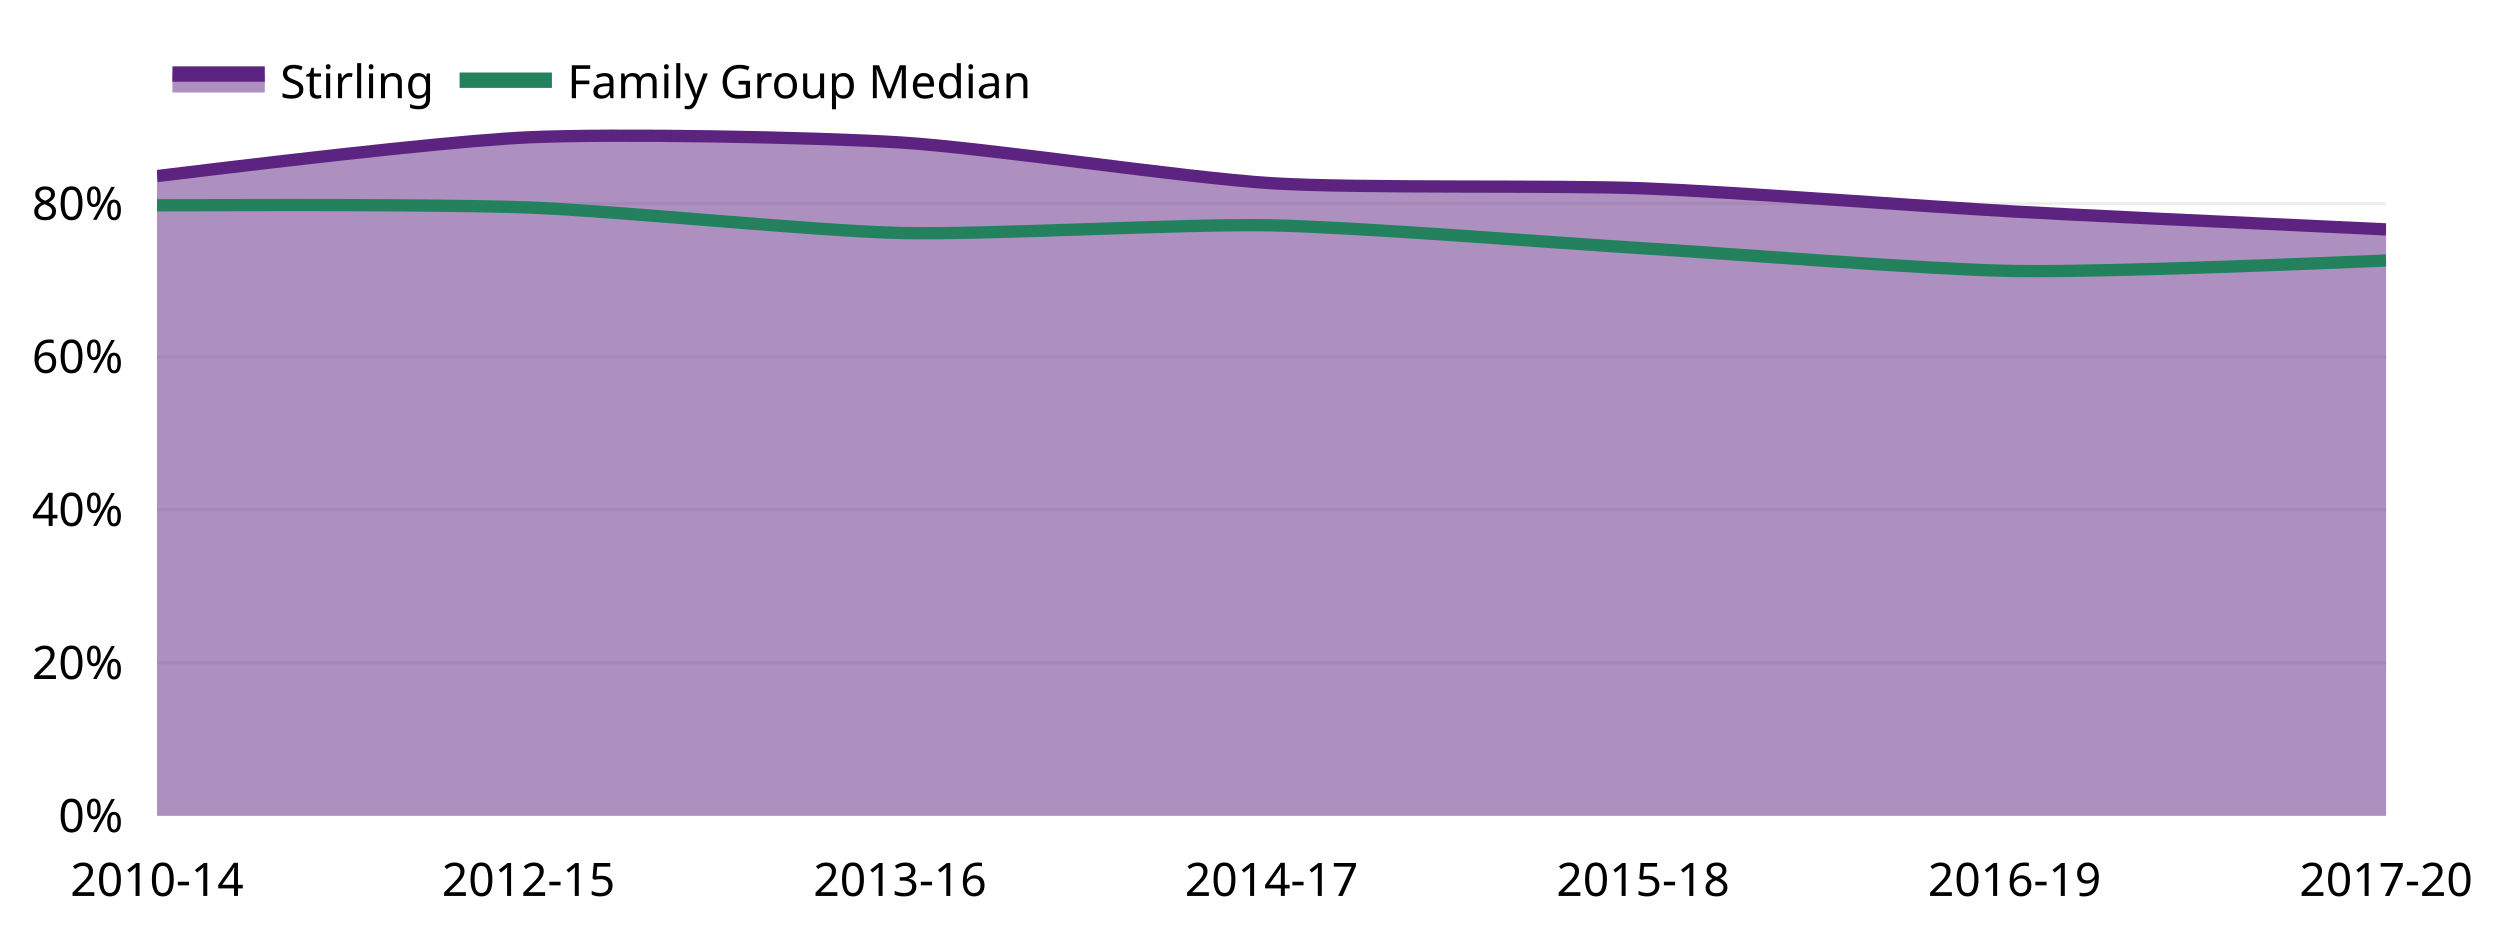
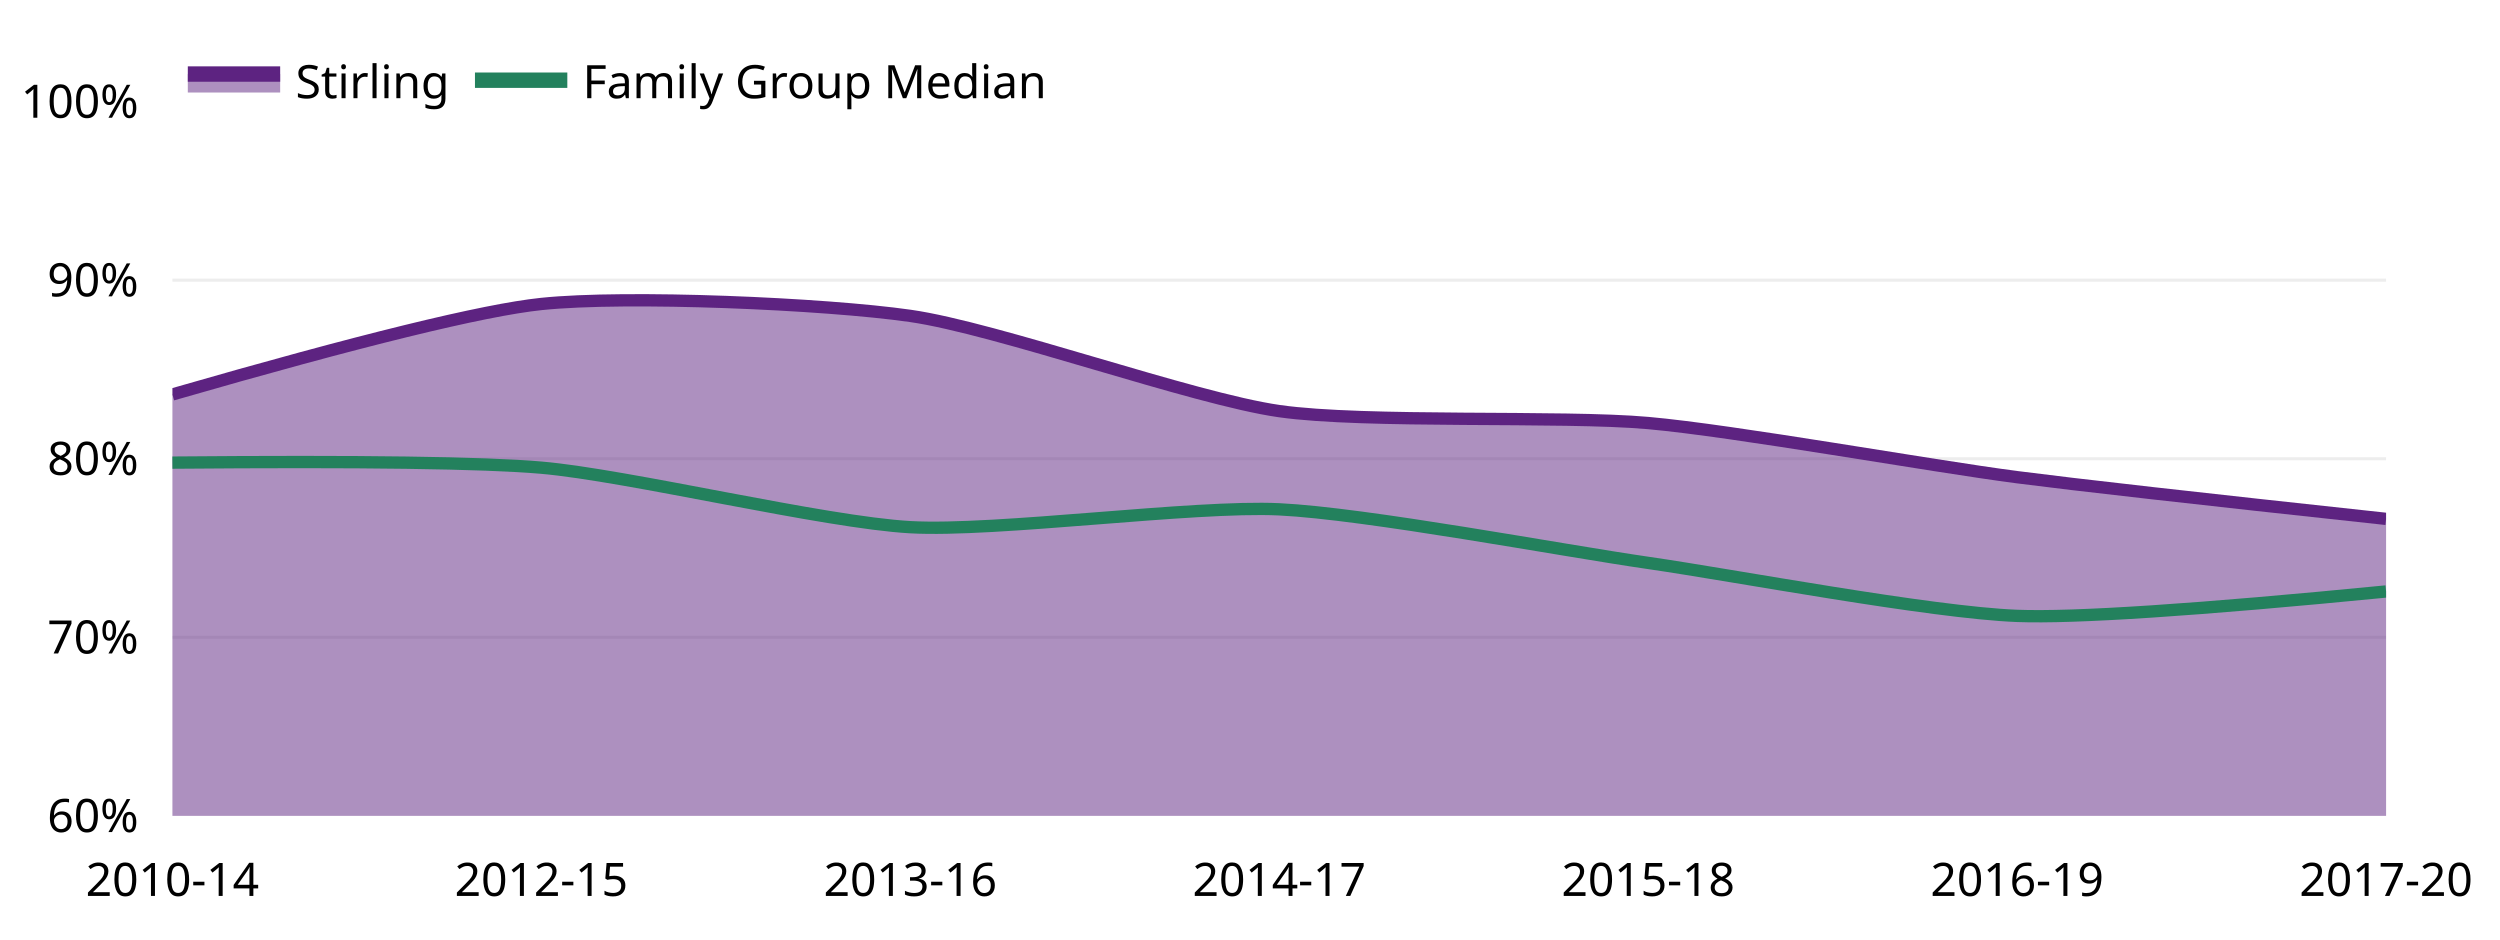
<svg xmlns="http://www.w3.org/2000/svg" class="main-svg" width="812" height="305" style="" viewBox="0 0 812 305">
  <rect x="0" y="0" width="812" height="305" style="fill: rgb(255, 255, 255); fill-opacity: 1;" />
-   <defs id="defs-f437aa">
+   <defs id="defs-92d5f2">
    <g class="clips">
-       <clipPath id="clipf437aaxyplot" class="plotclip">
-         <rect width="724" height="232" />
+       <clipPath id="clip92d5f2xyplot" class="plotclip">
+         <rect width="719" height="232" />
      </clipPath>
-       <clipPath class="axesclip" id="clipf437aax">
-         <rect x="51" y="0" width="724" height="305" />
+       <clipPath class="axesclip" id="clip92d5f2x">
+         <rect x="56" y="0" width="719" height="305" />
      </clipPath>
-       <clipPath class="axesclip" id="clipf437aay">
+       <clipPath class="axesclip" id="clip92d5f2y">
        <rect x="0" y="33" width="812" height="232" />
      </clipPath>
-       <clipPath class="axesclip" id="clipf437aaxy">
-         <rect x="51" y="33" width="724" height="232" />
+       <clipPath class="axesclip" id="clip92d5f2xy">
+         <rect x="56" y="33" width="719" height="232" />
      </clipPath>
    </g>
    <g class="gradients" />
    <g class="patterns" />
  </defs>
  <g class="bglayer">
-     <rect class="bg" x="41" y="23" width="744" height="252" style="fill: rgb(0, 0, 0); fill-opacity: 0; stroke-width: 0;" />
+     <rect class="bg" x="46" y="23" width="739" height="252" style="fill: rgb(0, 0, 0); fill-opacity: 0; stroke-width: 0;" />
  </g>
  <g class="layer-below">
    <g class="imagelayer" />
    <g class="shapelayer" />
  </g>
  <g class="cartesianlayer">
    <g class="subplot xy">
      <g class="layer-subplot">
        <g class="shapelayer" />
        <g class="imagelayer" />
      </g>
      <g class="gridlayer">
        <g class="x">
-           <path class="xgrid crisp" transform="translate(171.67,0)" d="M0,33v232" style="stroke: rgb(255, 255, 255); stroke-opacity: 1; stroke-width: 1px;" />
-           <path class="xgrid crisp" transform="translate(292.33,0)" d="M0,33v232" style="stroke: rgb(255, 255, 255); stroke-opacity: 1; stroke-width: 1px;" />
-           <path class="xgrid crisp" transform="translate(413,0)" d="M0,33v232" style="stroke: rgb(255, 255, 255); stroke-opacity: 1; stroke-width: 1px;" />
-           <path class="xgrid crisp" transform="translate(533.67,0)" d="M0,33v232" style="stroke: rgb(255, 255, 255); stroke-opacity: 1; stroke-width: 1px;" />
-           <path class="xgrid crisp" transform="translate(654.33,0)" d="M0,33v232" style="stroke: rgb(255, 255, 255); stroke-opacity: 1; stroke-width: 1px;" />
+           <path class="xgrid crisp" transform="translate(175.83,0)" d="M0,33v232" style="stroke: rgb(255, 255, 255); stroke-opacity: 1; stroke-width: 1px;" />
+           <path class="xgrid crisp" transform="translate(295.67,0)" d="M0,33v232" style="stroke: rgb(255, 255, 255); stroke-opacity: 1; stroke-width: 1px;" />
+           <path class="xgrid crisp" transform="translate(415.5,0)" d="M0,33v232" style="stroke: rgb(255, 255, 255); stroke-opacity: 1; stroke-width: 1px;" />
+           <path class="xgrid crisp" transform="translate(535.33,0)" d="M0,33v232" style="stroke: rgb(255, 255, 255); stroke-opacity: 1; stroke-width: 1px;" />
+           <path class="xgrid crisp" transform="translate(655.17,0)" d="M0,33v232" style="stroke: rgb(255, 255, 255); stroke-opacity: 1; stroke-width: 1px;" />
        </g>
        <g class="y">
-           <path class="ygrid crisp" transform="translate(0,215.29)" d="M51,0h724" style="stroke: rgb(237, 237, 237); stroke-opacity: 1; stroke-width: 1px;" />
-           <path class="ygrid crisp" transform="translate(0,165.57)" d="M51,0h724" style="stroke: rgb(237, 237, 237); stroke-opacity: 1; stroke-width: 1px;" />
-           <path class="ygrid crisp" transform="translate(0,115.86)" d="M51,0h724" style="stroke: rgb(237, 237, 237); stroke-opacity: 1; stroke-width: 1px;" />
-           <path class="ygrid crisp" transform="translate(0,66.14)" d="M51,0h724" style="stroke: rgb(237, 237, 237); stroke-opacity: 1; stroke-width: 1px;" />
+           <path class="ygrid crisp" transform="translate(0,207)" d="M56,0h719" style="stroke: rgb(237, 237, 237); stroke-opacity: 1; stroke-width: 1px;" />
+           <path class="ygrid crisp" transform="translate(0,149)" d="M56,0h719" style="stroke: rgb(237, 237, 237); stroke-opacity: 1; stroke-width: 1px;" />
+           <path class="ygrid crisp" transform="translate(0,91)" d="M56,0h719" style="stroke: rgb(237, 237, 237); stroke-opacity: 1; stroke-width: 1px;" />
        </g>
      </g>
-       <g class="zerolinelayer">
-         <path class="yzl zl crisp" transform="translate(0,265)" d="M51,0h724" style="stroke: rgb(255, 255, 255); stroke-opacity: 1; stroke-width: 2px;" />
-       </g>
+       <g class="zerolinelayer" />
      <path class="xlines-below" />
      <path class="ylines-below" />
      <g class="overlines-below" />
      <g class="xaxislayer-below" />
      <g class="yaxislayer-below" />
      <g class="overaxes-below" />
-       <g class="plot" transform="translate(51,33)" clip-path="url(#clipf437aaxyplot)">
+       <g class="plot" transform="translate(56,33)" clip-path="url(#clip92d5f2xyplot)">
        <g class="scatterlayer mlayer">
-           <g class="trace scatter trace85edc9" style="stroke-miterlimit: 2;">
+           <g class="trace scatter trace9f7652" style="stroke-miterlimit: 2;">
            <g class="fills">
              <g>
-                 <path class="js-fill" d="M724,232L0,232L0,24.19Q92.48,12.87 120.67,11.6C148.79,10.33 213.22,11.53 241.33,13.26C269.53,15 333.8,24.77 362,26.51C390.11,28.24 454.53,27.1 482.67,28.17C510.84,29.24 575.17,34.15 603.33,35.71Q631.48,37.27 724,41.51" style="fill: rgb(93, 35, 129); fill-opacity: 0.5; stroke-width: 0;" />
+                 <path class="js-fill" d="M719,580L0,580L0,95.12Q91.67,68.67 119.83,65.73C147.59,62.83 211.93,65.62 239.67,69.6C267.86,73.64 331.31,96.49 359.5,100.53C387.24,104.51 451.44,101.91 479.33,104.4C507.36,106.9 571.18,118.36 599.17,121.99Q627.1,125.62 719,135.53" style="fill: rgb(93, 35, 129); fill-opacity: 0.5; stroke-width: 0;" />
              </g>
            </g>
            <g class="errorbars" />
            <g class="lines">
-               <path class="js-line" d="M0,24.19Q92.48,12.87 120.67,11.6C148.79,10.33 213.22,11.53 241.33,13.26C269.53,15 333.8,24.77 362,26.51C390.11,28.24 454.53,27.1 482.67,28.17C510.84,29.24 575.17,34.15 603.33,35.71Q631.48,37.27 724,41.51" style="vector-effect: non-scaling-stroke; fill: none; stroke: rgb(93, 35, 129); stroke-opacity: 1; stroke-width: 4px; opacity: 1;" />
+               <path class="js-line" d="M0,95.12Q91.67,68.67 119.83,65.73C147.59,62.83 211.93,65.62 239.67,69.6C267.86,73.64 331.31,96.49 359.5,100.53C387.24,104.51 451.44,101.91 479.33,104.4C507.36,106.9 571.18,118.36 599.17,121.99Q627.1,125.62 719,135.53" style="vector-effect: non-scaling-stroke; fill: none; stroke: rgb(93, 35, 129); stroke-opacity: 1; stroke-width: 4px; opacity: 1;" />
            </g>
            <g class="points" />
            <g class="text" />
          </g>
-           <g class="trace scatter tracecc279c" style="stroke-miterlimit: 2; opacity: 1;">
+           <g class="trace scatter traceb9ec5e" style="stroke-miterlimit: 2; opacity: 1;">
            <g class="fills" />
            <g class="errorbars" />
            <g class="lines">
-               <path class="js-line" d="M0,33.68Q92.53,33.34 120.67,34.39C148.84,35.44 213.16,41.99 241.33,42.67C269.47,43.35 333.86,39.61 362,40.19C390.17,40.77 454.51,45.91 482.67,47.64C510.82,49.37 575.17,54.56 603.33,55.02Q631.48,55.48 724,51.62" style="vector-effect: non-scaling-stroke; fill: none; stroke: rgb(35, 129, 93); stroke-opacity: 1; stroke-width: 4px; opacity: 1;" />
+               <path class="js-line" d="M0,117.26Q91.96,116.47 119.83,118.9C147.88,121.34 211.63,136.66 239.67,138.23C267.55,139.79 331.6,131.09 359.5,132.43C387.53,133.77 451.37,145.79 479.33,149.83C507.29,153.87 571.15,165.97 599.17,167.04Q627.08,168.11 719,159.11" style="vector-effect: non-scaling-stroke; fill: none; stroke: rgb(35, 129, 93); stroke-opacity: 1; stroke-width: 4px; opacity: 1;" />
            </g>
            <g class="points" />
            <g class="text" />
          </g>
        </g>
      </g>
      <g class="overplot" />
      <path class="xlines-above crisp" d="M0,0" style="fill: none;" />
      <path class="ylines-above crisp" d="M0,0" style="fill: none;" />
      <g class="overlines-above" />
      <g class="xaxislayer-above">
        <g class="xtick">
-           <text text-anchor="middle" x="0" y="291" transform="translate(51,0)" style="font-family: 'Segoe UI Semibold'; font-size: 15px; fill: rgb(0, 0, 0); fill-opacity: 1; white-space: pre; opacity: 1;">2010-14</text>
+           <text text-anchor="middle" x="0" y="291" transform="translate(56,0)" style="font-family: 'Segoe UI Semibold'; font-size: 15px; fill: rgb(0, 0, 0); fill-opacity: 1; white-space: pre; opacity: 1;">2010-14</text>
        </g>
        <g class="xtick">
-           <text text-anchor="middle" x="0" y="291" transform="translate(171.67,0)" style="font-family: 'Segoe UI Semibold'; font-size: 15px; fill: rgb(0, 0, 0); fill-opacity: 1; white-space: pre; opacity: 1;">2012-15</text>
+           <text text-anchor="middle" x="0" y="291" transform="translate(175.83,0)" style="font-family: 'Segoe UI Semibold'; font-size: 15px; fill: rgb(0, 0, 0); fill-opacity: 1; white-space: pre; opacity: 1;">2012-15</text>
        </g>
        <g class="xtick">
-           <text text-anchor="middle" x="0" y="291" transform="translate(292.33,0)" style="font-family: 'Segoe UI Semibold'; font-size: 15px; fill: rgb(0, 0, 0); fill-opacity: 1; white-space: pre; opacity: 1;">2013-16</text>
+           <text text-anchor="middle" x="0" y="291" transform="translate(295.67,0)" style="font-family: 'Segoe UI Semibold'; font-size: 15px; fill: rgb(0, 0, 0); fill-opacity: 1; white-space: pre; opacity: 1;">2013-16</text>
        </g>
        <g class="xtick">
-           <text text-anchor="middle" x="0" y="291" transform="translate(413,0)" style="font-family: 'Segoe UI Semibold'; font-size: 15px; fill: rgb(0, 0, 0); fill-opacity: 1; white-space: pre; opacity: 1;">2014-17</text>
+           <text text-anchor="middle" x="0" y="291" transform="translate(415.5,0)" style="font-family: 'Segoe UI Semibold'; font-size: 15px; fill: rgb(0, 0, 0); fill-opacity: 1; white-space: pre; opacity: 1;">2014-17</text>
        </g>
        <g class="xtick">
-           <text text-anchor="middle" x="0" y="291" transform="translate(533.67,0)" style="font-family: 'Segoe UI Semibold'; font-size: 15px; fill: rgb(0, 0, 0); fill-opacity: 1; white-space: pre; opacity: 1;">2015-18</text>
+           <text text-anchor="middle" x="0" y="291" transform="translate(535.33,0)" style="font-family: 'Segoe UI Semibold'; font-size: 15px; fill: rgb(0, 0, 0); fill-opacity: 1; white-space: pre; opacity: 1;">2015-18</text>
        </g>
        <g class="xtick">
-           <text text-anchor="middle" x="0" y="291" transform="translate(654.33,0)" style="font-family: 'Segoe UI Semibold'; font-size: 15px; fill: rgb(0, 0, 0); fill-opacity: 1; white-space: pre; opacity: 1;">2016-19</text>
+           <text text-anchor="middle" x="0" y="291" transform="translate(655.17,0)" style="font-family: 'Segoe UI Semibold'; font-size: 15px; fill: rgb(0, 0, 0); fill-opacity: 1; white-space: pre; opacity: 1;">2016-19</text>
        </g>
        <g class="xtick">
          <text text-anchor="middle" x="0" y="291" transform="translate(775,0)" style="font-family: 'Segoe UI Semibold'; font-size: 15px; fill: rgb(0, 0, 0); fill-opacity: 1; white-space: pre; opacity: 1;">2017-20</text>
        </g>
      </g>
      <g class="yaxislayer-above">
        <g class="ytick">
-           <text text-anchor="end" x="40" y="5.25" transform="translate(0,265)" style="font-family: 'Segoe UI Semibold'; font-size: 15px; fill: rgb(0, 0, 0); fill-opacity: 1; white-space: pre; opacity: 1;">0%</text>
+           <text text-anchor="end" x="45" y="5.25" transform="translate(0,265)" style="font-family: 'Segoe UI Semibold'; font-size: 15px; fill: rgb(0, 0, 0); fill-opacity: 1; white-space: pre; opacity: 1;">60%</text>
        </g>
        <g class="ytick">
-           <text text-anchor="end" x="40" y="5.25" style="font-family: 'Segoe UI Semibold'; font-size: 15px; fill: rgb(0, 0, 0); fill-opacity: 1; white-space: pre; opacity: 1;" transform="translate(0,215.29)">20%</text>
+           <text text-anchor="end" x="45" y="5.25" style="font-family: 'Segoe UI Semibold'; font-size: 15px; fill: rgb(0, 0, 0); fill-opacity: 1; white-space: pre; opacity: 1;" transform="translate(0,207)">70%</text>
        </g>
        <g class="ytick">
-           <text text-anchor="end" x="40" y="5.25" style="font-family: 'Segoe UI Semibold'; font-size: 15px; fill: rgb(0, 0, 0); fill-opacity: 1; white-space: pre; opacity: 1;" transform="translate(0,165.57)">40%</text>
+           <text text-anchor="end" x="45" y="5.25" style="font-family: 'Segoe UI Semibold'; font-size: 15px; fill: rgb(0, 0, 0); fill-opacity: 1; white-space: pre; opacity: 1;" transform="translate(0,149)">80%</text>
        </g>
        <g class="ytick">
-           <text text-anchor="end" x="40" y="5.25" style="font-family: 'Segoe UI Semibold'; font-size: 15px; fill: rgb(0, 0, 0); fill-opacity: 1; white-space: pre; opacity: 1;" transform="translate(0,115.86)">60%</text>
+           <text text-anchor="end" x="45" y="5.25" style="font-family: 'Segoe UI Semibold'; font-size: 15px; fill: rgb(0, 0, 0); fill-opacity: 1; white-space: pre; opacity: 1;" transform="translate(0,91)">90%</text>
        </g>
        <g class="ytick">
-           <text text-anchor="end" x="40" y="5.25" style="font-family: 'Segoe UI Semibold'; font-size: 15px; fill: rgb(0, 0, 0); fill-opacity: 1; white-space: pre; opacity: 1;" transform="translate(0,66.14)">80%</text>
+           <text text-anchor="end" x="45" y="5.25" style="font-family: 'Segoe UI Semibold'; font-size: 15px; fill: rgb(0, 0, 0); fill-opacity: 1; white-space: pre; opacity: 1;" transform="translate(0,33)">100%</text>
        </g>
      </g>
      <g class="overaxes-above" />
    </g>
  </g>
  <g class="polarlayer" />
  <g class="smithlayer" />
  <g class="ternarylayer" />
  <g class="geolayer" />
  <g class="funnelarealayer" />
  <g class="pielayer" />
  <g class="iciclelayer" />
  <g class="treemaplayer" />
  <g class="sunburstlayer" />
  <g class="glimages" />
-   <defs id="topdefs-f437aa">
+   <defs id="topdefs-92d5f2">
    <g class="clips" />
-     <clipPath id="legendf437aa">
+     <clipPath id="legend92d5f2">
      <rect width="285" height="33" x="0" y="0" />
    </clipPath>
  </defs>
  <g class="layer-above">
    <g class="imagelayer" />
    <g class="shapelayer" />
  </g>
  <g class="infolayer">
-     <g class="legend" pointer-events="all" transform="translate(51,9.8)">
+     <g class="legend" pointer-events="all" transform="translate(56,9.8)">
      <rect class="bg" shape-rendering="crispEdges" width="285" height="33" x="0" y="0" style="stroke: rgb(68, 68, 68); stroke-opacity: 1; fill: rgb(0, 0, 0); fill-opacity: 0; stroke-width: 0px;" />
-       <g class="scrollbox" transform="" clip-path="url(#legendf437aa)">
+       <g class="scrollbox" transform="" clip-path="url(#legend92d5f2)">
        <g class="groups">
          <g class="traces" transform="translate(0,16.25)" style="opacity: 1;">
            <text class="legendtext" text-anchor="start" x="40" y="5.85" style="font-family: 'Segoe UI Semibold'; font-size: 15px; fill: rgb(0, 0, 0); fill-opacity: 1; white-space: pre;">Stirling</text>
            <g class="layers">
              <g class="legendfill">
                <path class="js-fill" d="M5,-2h30v6h-30z" style="stroke-width: 0; fill: rgb(93, 35, 129); fill-opacity: 0.5;" />
              </g>
              <g class="legendlines">
                <path class="js-line" d="M5,-2h30" style="fill: none; stroke: rgb(93, 35, 129); stroke-opacity: 1; stroke-width: 5px;" />
              </g>
              <g class="legendsymbols">
                <g class="legendpoints" />
              </g>
            </g>
            <rect class="legendtoggle" x="0" y="-11.25" width="90.766" height="22.5" style="fill: rgb(0, 0, 0); fill-opacity: 0;" />
          </g>
          <g class="traces" transform="translate(93.26562,16.25)" style="opacity: 1;">
            <text class="legendtext" text-anchor="start" x="40" y="5.85" style="font-family: 'Segoe UI Semibold'; font-size: 15px; fill: rgb(0, 0, 0); fill-opacity: 1; white-space: pre;">Family Group Median</text>
            <g class="layers" style="opacity: 1;">
              <g class="legendfill" />
              <g class="legendlines">
                <path class="js-line" d="M5,0h30" style="fill: none; stroke: rgb(35, 129, 93); stroke-opacity: 1; stroke-width: 5px;" />
              </g>
              <g class="legendsymbols">
                <g class="legendpoints" />
              </g>
            </g>
            <rect class="legendtoggle" x="0" y="-11.25" width="188.609" height="22.5" style="fill: rgb(0, 0, 0); fill-opacity: 0;" />
          </g>
        </g>
      </g>
      <rect class="scrollbar" rx="20" ry="3" width="0" height="0" x="0" y="0" style="fill: rgb(128, 139, 164); fill-opacity: 1;" />
    </g>
    <g class="g-gtitle" />
    <g class="g-xtitle" />
    <g class="g-ytitle" />
  </g>
</svg>
